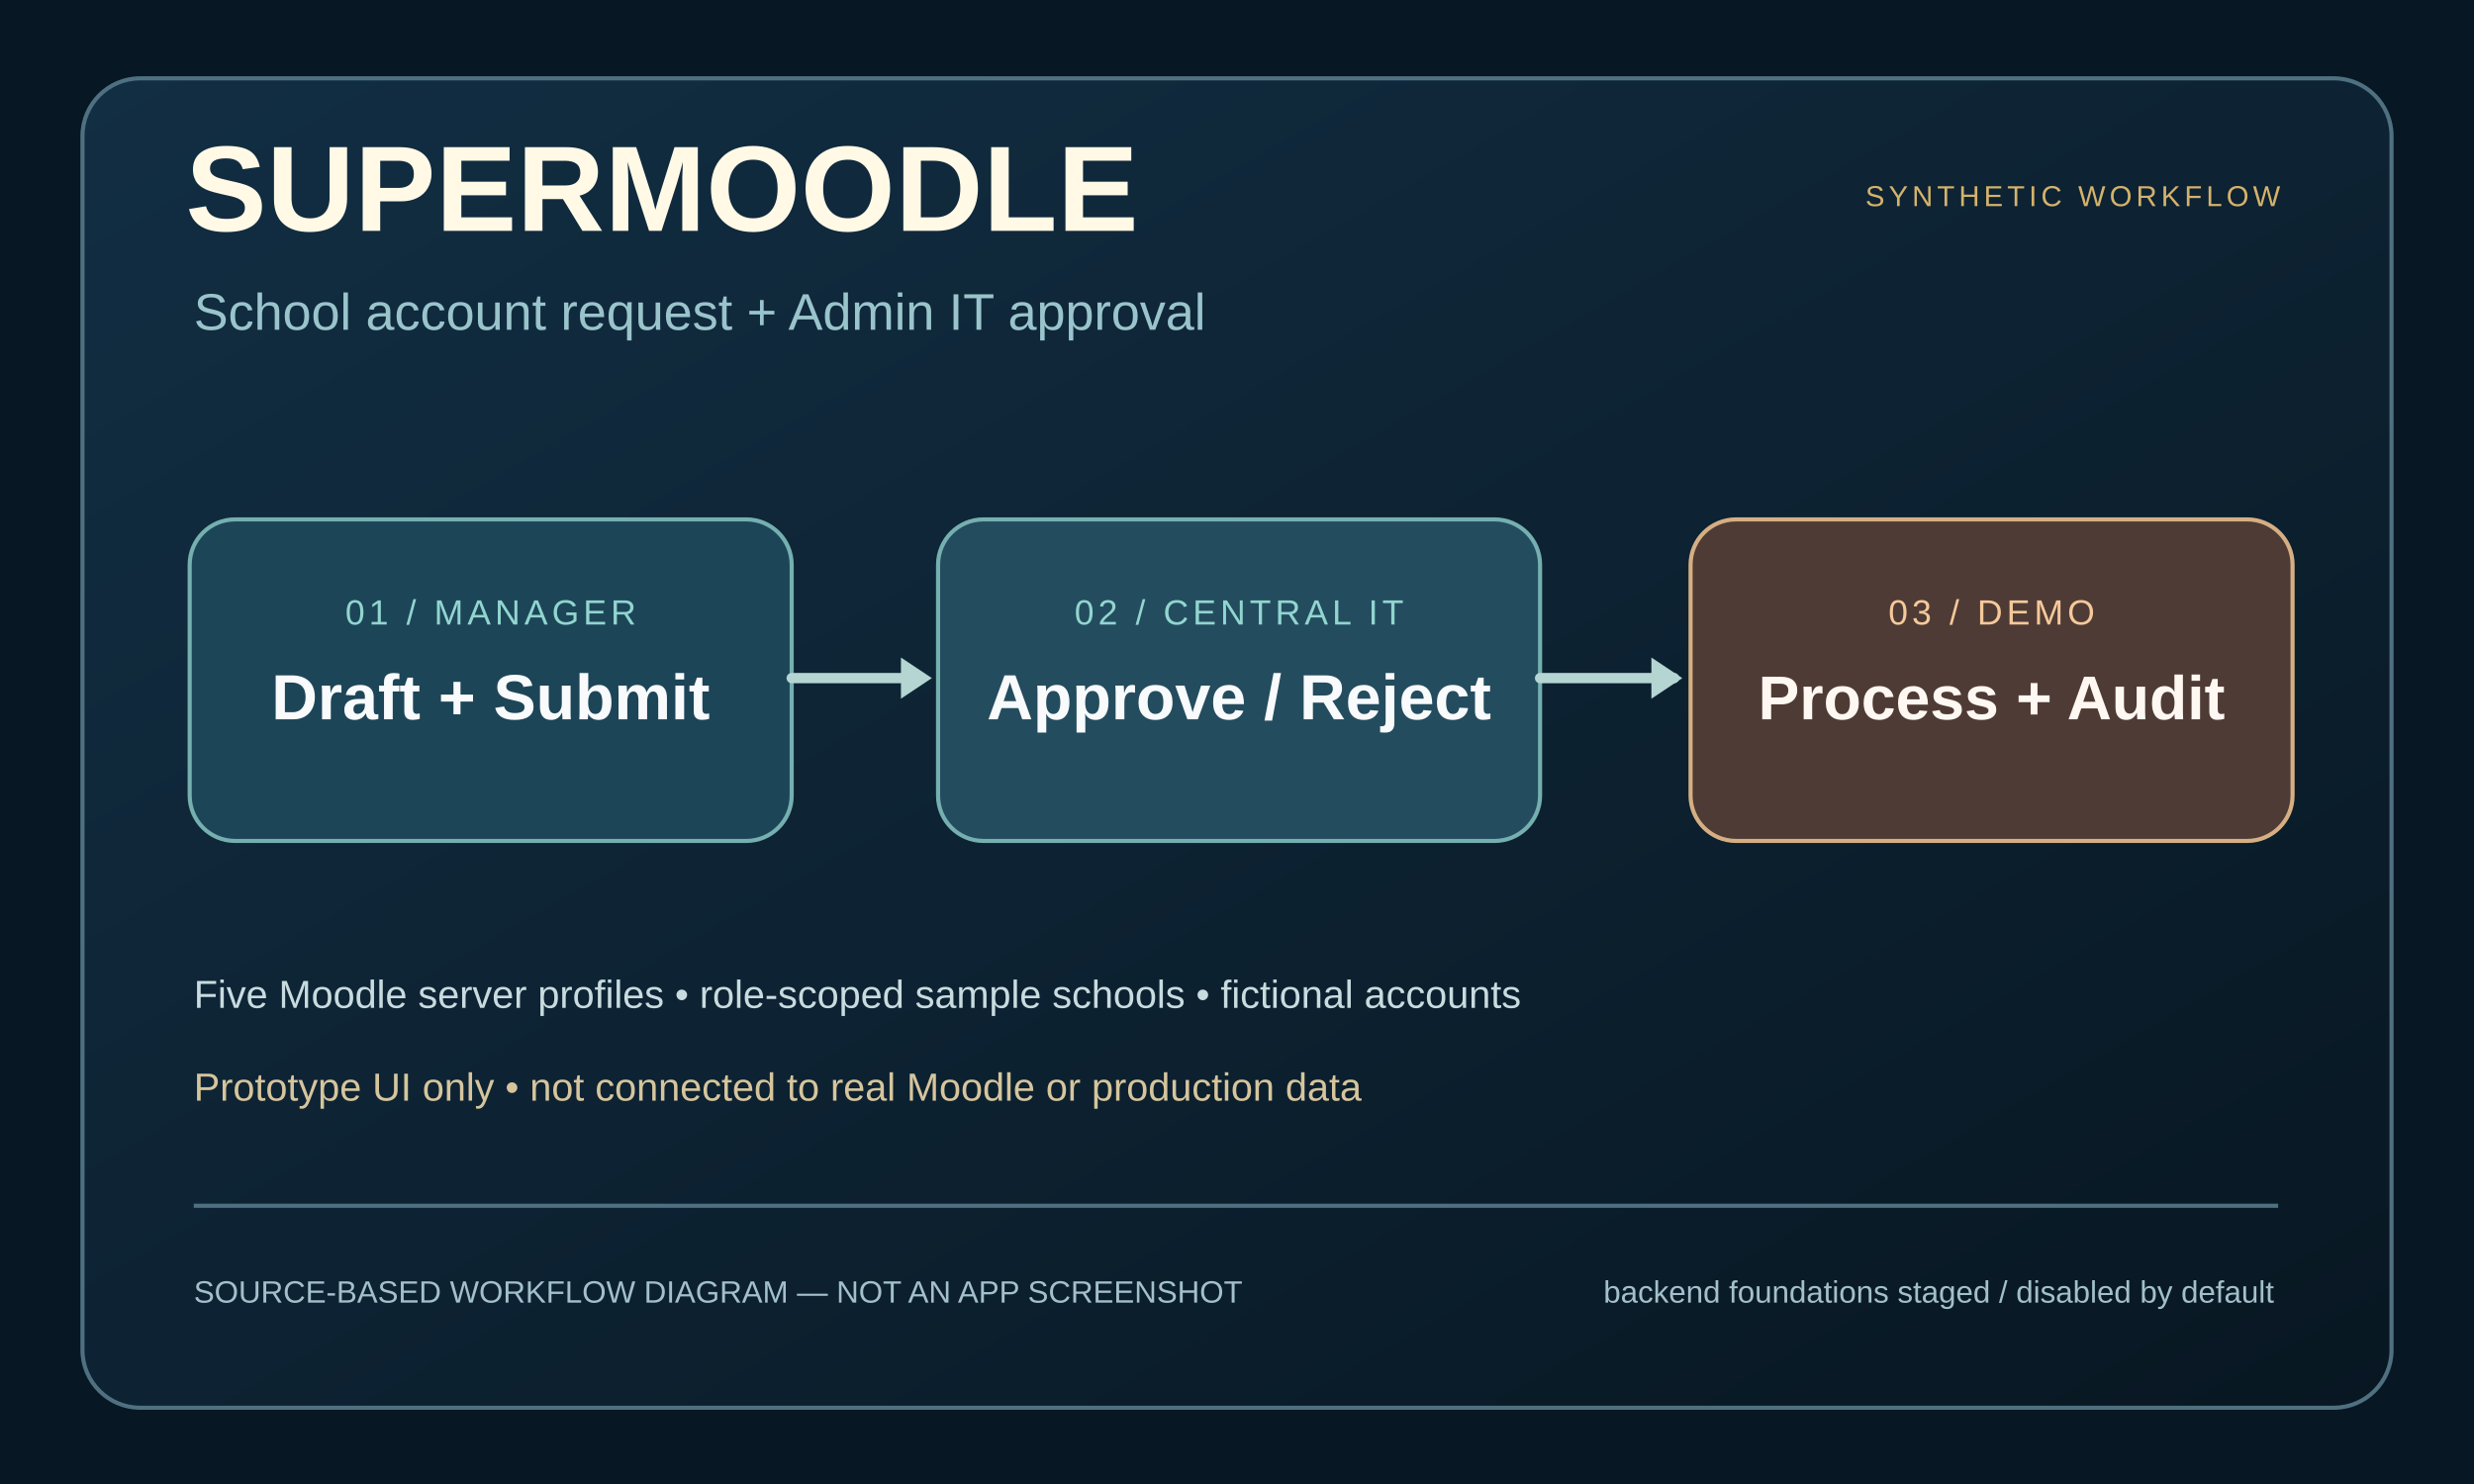
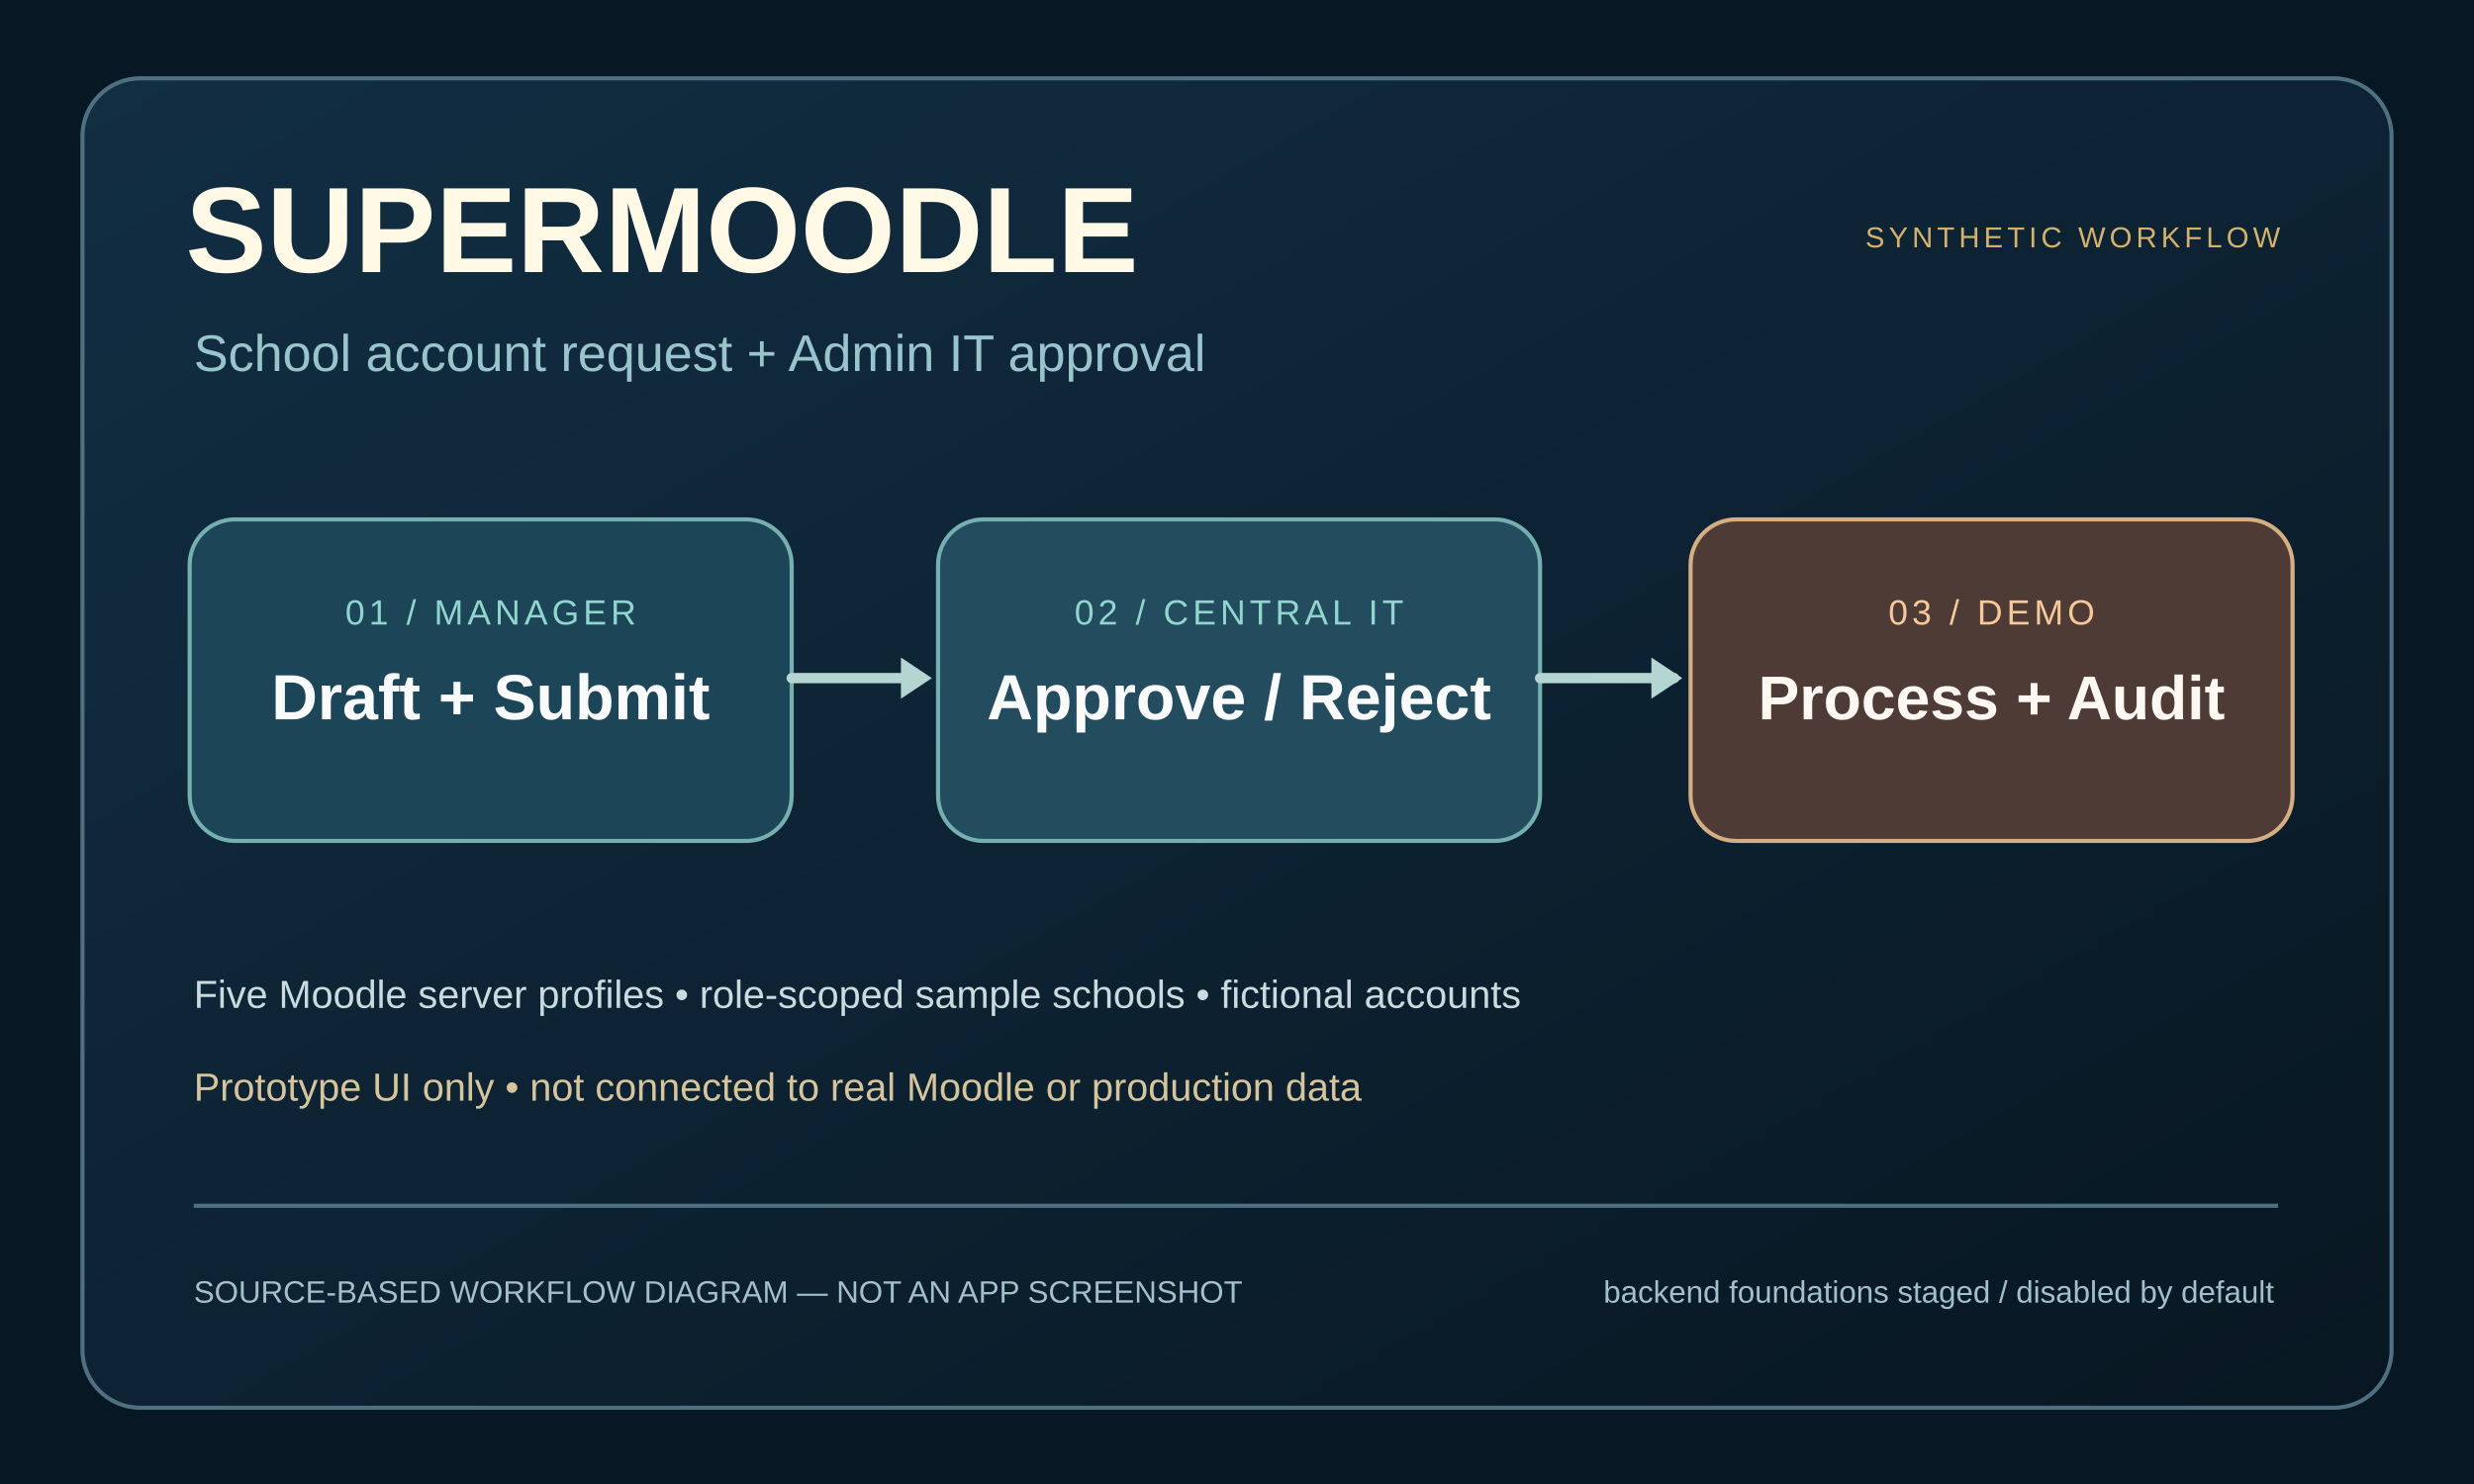
<svg xmlns="http://www.w3.org/2000/svg" width="1200" height="720" viewBox="0 0 1200 720" role="img" aria-label="SUPERMOODLE conceptual workflow diagram derived from repository request states; not a UI screenshot">
  <defs>
    <linearGradient id="bg" x1="0" y1="0" x2="1" y2="1">
      <stop stop-color="#122e43" />
      <stop offset="1" stop-color="#081722" />
    </linearGradient>
  </defs>
  <rect width="1200" height="720" fill="#071723" />
  <rect x="40" y="38" width="1120" height="645" rx="28" fill="url(#bg)" stroke="#4f7080" stroke-width="2" />
-   <text x="90" y="112" font-family="Arial, sans-serif" font-size="59" fill="#fff9e6" font-weight="700">SUPERMOODLE</text>
-   <text x="94" y="160" font-family="Arial, sans-serif" font-size="25" fill="#9ac4cb">School account request + Admin IT approval</text>
-   <text x="1106" y="100" text-anchor="end" font-family="Arial, sans-serif" font-size="14" letter-spacing="2" fill="#d5b26b">SYNTHETIC WORKFLOW</text>
+   <text x="90" y="132" font-family="Arial, sans-serif" font-size="59" fill="#fff9e6" font-weight="700">SUPERMOODLE</text>
+   <text x="94" y="180" font-family="Arial, sans-serif" font-size="25" fill="#9ac4cb">School account request + Admin IT approval</text>
+   <text x="1106" y="120" text-anchor="end" font-family="Arial, sans-serif" font-size="14" letter-spacing="2" fill="#d5b26b">SYNTHETIC WORKFLOW</text>
  <g font-family="Arial, sans-serif" text-anchor="middle">
    <rect x="92" y="252" width="292" height="156" rx="22" fill="#1d4558" stroke="#75afb0" stroke-width="2" />
    <text x="238" y="303" font-size="17" letter-spacing="2" fill="#91d5cf">01 / MANAGER</text>
    <text x="238" y="349" font-size="31" font-weight="700" fill="#f8fafb">Draft + Submit</text>
    <rect x="455" y="252" width="292" height="156" rx="22" fill="#244c5f" stroke="#75afb0" stroke-width="2" />
    <text x="601" y="303" font-size="17" letter-spacing="2" fill="#91d5cf">02 / CENTRAL IT</text>
    <text x="601" y="349" font-size="31" font-weight="700" fill="#f8fafb">Approve / Reject</text>
    <rect x="820" y="252" width="292" height="156" rx="22" fill="#4f3b35" stroke="#d5af83" stroke-width="2" />
    <text x="966" y="303" font-size="17" letter-spacing="2" fill="#f5c99a">03 / DEMO</text>
    <text x="966" y="349" font-size="30" font-weight="700" fill="#fff8f2">Process + Audit</text>
    <g stroke="#b5d5d3" stroke-width="5" fill="none" stroke-linecap="round">
      <path d="M384 329H447" />
      <path d="M747 329H812" />
    </g>
    <g fill="#b5d5d3">
      <path d="M437 319l15 10-15 10" />
      <path d="M801 319l15 10-15 10" />
    </g>
  </g>
  <text x="94" y="489" font-family="Arial, sans-serif" font-size="19" fill="#c8dbdf">Five Moodle server profiles • role-scoped sample schools • fictional accounts</text>
  <text x="94" y="534" font-family="Arial, sans-serif" font-size="19" fill="#d6c59c">Prototype UI only • not connected to real Moodle or production data</text>
  <path d="M94 585H1105" stroke="#4f7080" stroke-width="2" />
  <text x="94" y="632" font-family="Arial, sans-serif" font-size="15" fill="#a3c0ca">SOURCE-BASED WORKFLOW DIAGRAM — NOT AN APP SCREENSHOT</text>
  <text x="1103" y="632" text-anchor="end" font-family="Arial, sans-serif" font-size="15" fill="#a3c0ca">backend foundations staged / disabled by default</text>
</svg>
